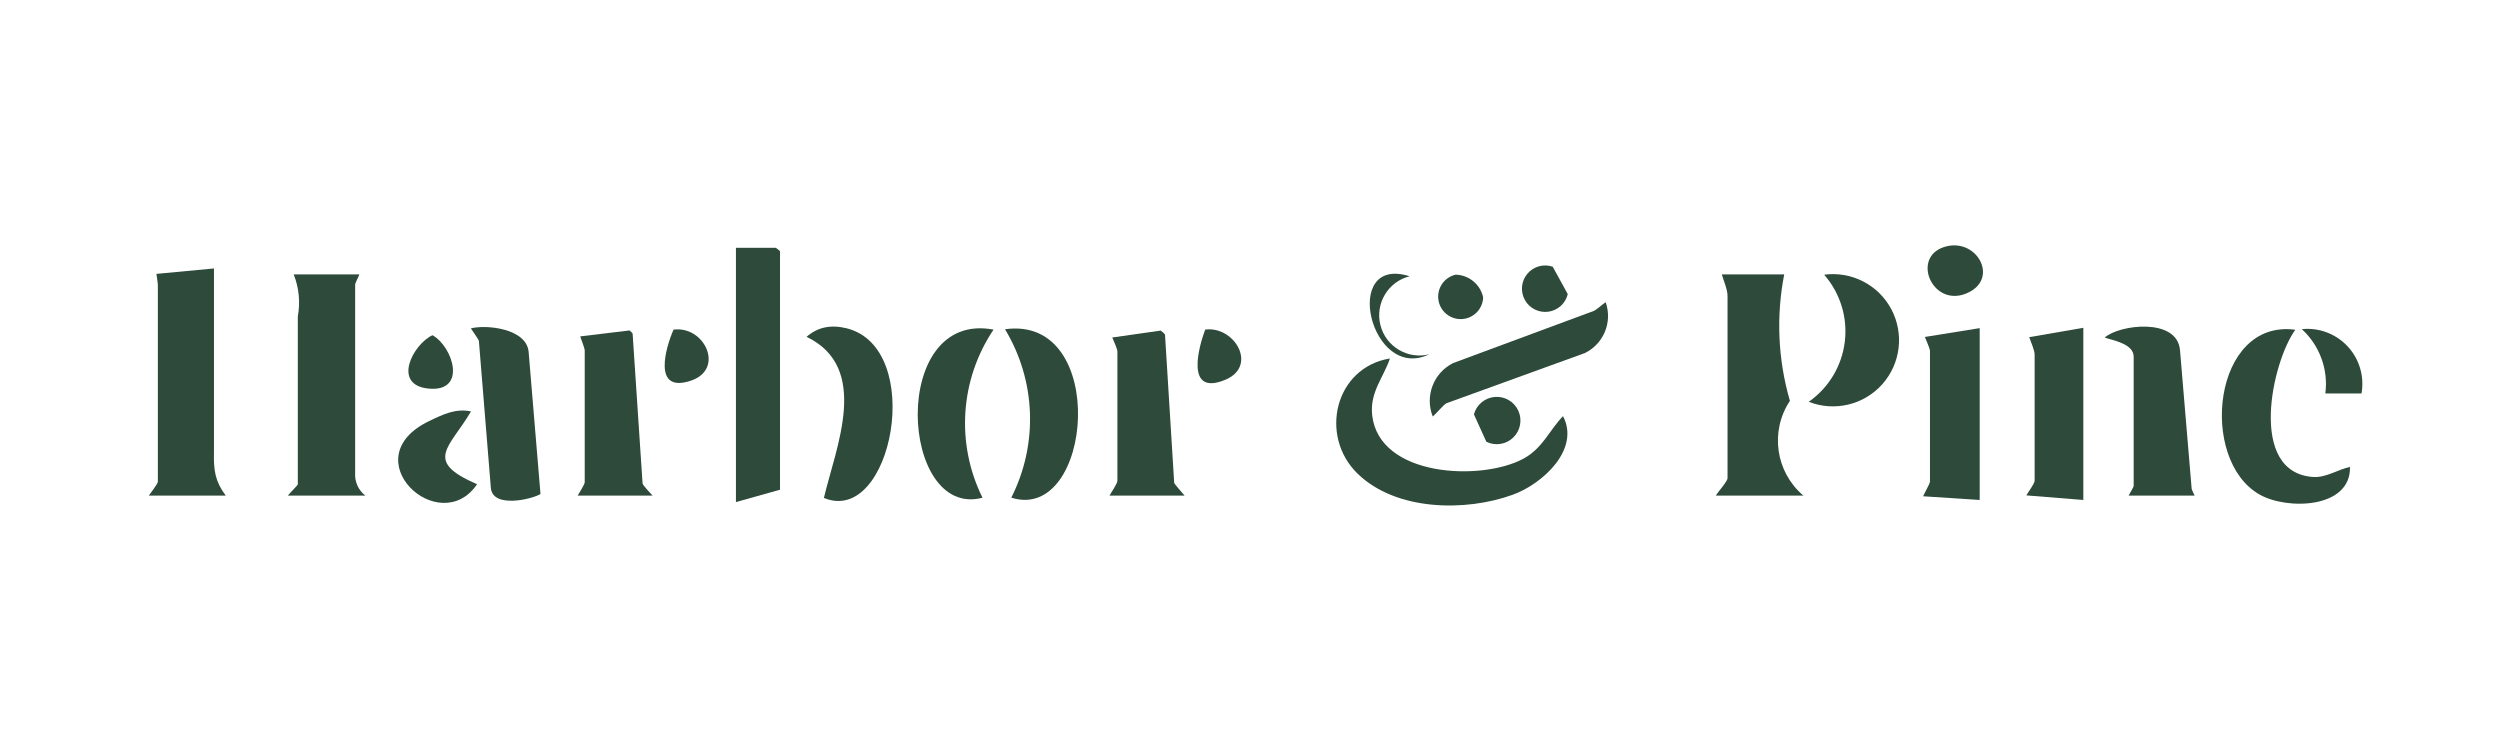
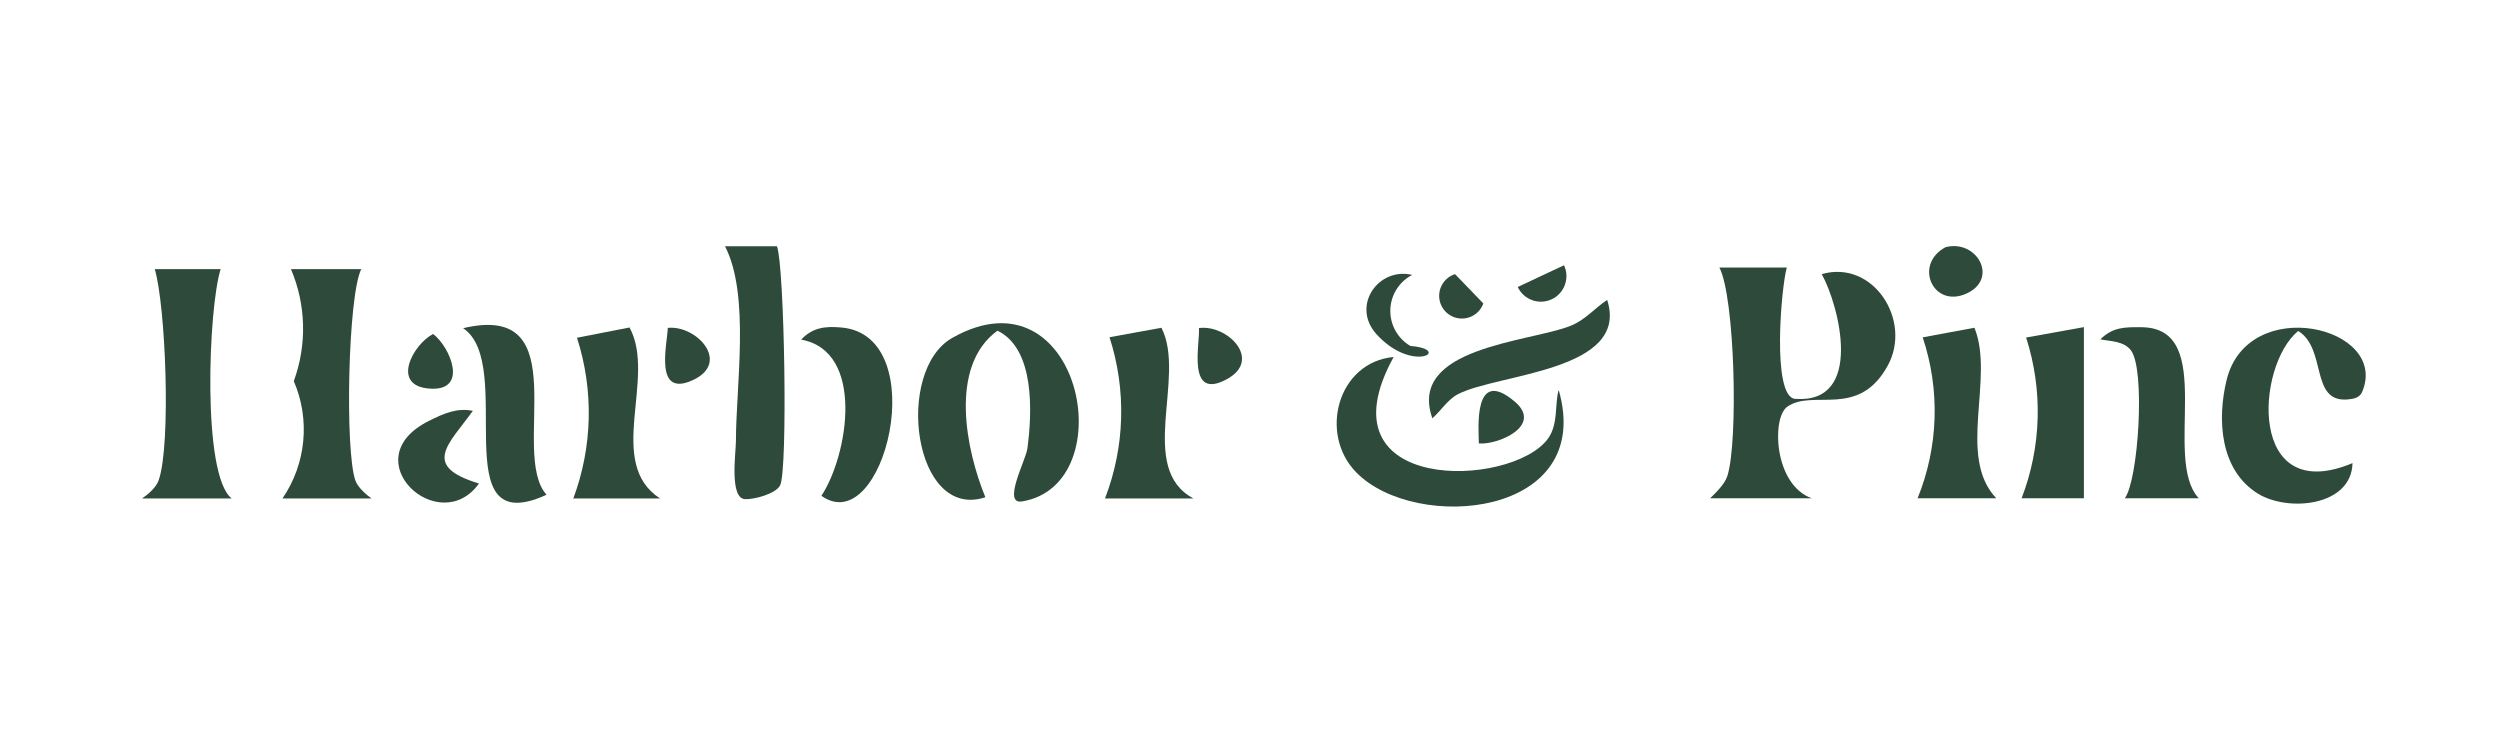
- <svg xmlns="http://www.w3.org/2000/svg" width="240" height="72" viewBox="0 0 1600 480">
+ <svg xmlns="http://www.w3.org/2000/svg" width="240" height="72" viewBox="0 0 3200 960">
  <g id="forest" data-name="Forest" fill="#2D4A3A" fill-rule="evenodd">
-     <path d="M496.63 158.61C497.06 159.18 499.21 160.27 499.21 161.07L499.21 313.41L471 321.33L471 158.61L496.63 158.61Z" />
-     <path d="M1246.08 157.58C1266.06 152.97 1279.67 179.23 1258.27 187.88C1236.06 196.85 1222.39 163.04 1246.08 157.58Z" />
-     <path d="M993.73 170.69L1003.37 188.24A14.87 14.87 0 1 1 993.73 170.69Z" />
-     <path d="M136.94 171.81L136.94 289.33C136.65 300.83 137.62 308.06 144.47 317.17L95.26 317.17C96.04 315.93 101.03 309.66 101.03 308.27L101.03 182.82C101.03 181.02 100.34 177.06 100.12 175.28L136.94 171.81Z" />
-     <path d="M229.99 175.62C229.64 176.89 227.31 180.97 227.29 182.22L227.29 302.9A16.8 16.8 0 0 0 233.82 317.17L184.24 317.17C184.56 316.51 190.58 310.51 190.6 310.02L190.6 202.52A48.82 48.82 0 0 0 187.97 175.62L229.99 175.62Z" />
-     <path d="M1141.9 175.62A171.83 171.83 0 0 0 1145.54 256.54A46.11 46.11 0 0 0 1154.15 317.17L1098.16 317.17C1099.07 315.3 1105.6 308.12 1105.62 306.06L1105.62 189.41C1105.68 185.51 1102.98 179.25 1101.97 175.62L1141.9 175.62Z" />
-     <path d="M1157.6 257.15A55.05 55.05 0 0 0 1167.46 175.81A42.32 42.32 0 1 1 1157.6 257.15Z" />
-     <path d="M902.12 176.81A24.55 24.55 0 0 0 914.74 226.74C877.06 244.95 857.99 162.83 902.12 176.81Z" />
-     <path d="M931.62 175.79A18.5 18.5 0 0 1 949.22 190.28A14.4 14.4 0 1 1 931.62 175.79Z" />
-     <path d="M1027.62 193.4A26.37 26.37 0 0 1 1014.22 225.99L925.87 258.02C924.13 258.65 918.71 265.25 916.96 266.58A27.1 27.1 0 0 1 929.98 232.37L1019.97 199.01C1021.54 198.43 1026.06 194.4 1027.62 193.4Z" />
-     <path d="M345.91 316.17C340.52 319.49 315.23 325.6 314.14 312.19L306.49 218.19C306.42 217.36 301.92 211.13 301.36 210.16C310.95 207.62 337.06 210.12 338.33 225.28L345.91 316.17Z" />
-     <path d="M527.3 318.67C534.86 286.41 557.4 235.38 516.2 215.56C523.26 209.42 531.55 207.65 541.53 210.03C592.77 222.29 570.98 336.94 527.3 318.67Z" />
-     <path d="M635.87 210.95A107.34 107.34 0 0 0 628.81 318.55C575.82 332.52 568.86 198.29 635.87 210.95Z" />
-     <path d="M647.22 318.5A111.15 111.15 0 0 0 643.2 210.72C710.1 201.3 699.51 335.01 647.22 318.5Z" />
-     <path d="M1404.55 317.17L1362.31 317.17C1362.66 316.3 1365.54 311.79 1365.55 311L1365.55 228.4C1365.69 219.93 1351.91 217.78 1347.02 216.05C1356.2 207.73 1393.43 203.05 1395.2 224.11L1402.66 312.82C1402.71 313.36 1404.29 316.57 1404.55 317.17Z" />
-     <path d="M1511.37 251.82L1488.22 251.82A47.55 47.55 0 0 0 1473.16 210.65A35.19 35.19 0 0 1 1511.37 251.82Z" />
-     <path d="M402.87 211.49C403.33 211.98 404.83 212.91 404.88 213.67L411.24 309.37C411.32 310.55 416.72 316.11 417.62 317.17L369.72 317.17C370.4 315.85 374.22 310.05 374.22 308.65L374.22 224.33C374.22 222.69 371.8 216.99 371.33 215.29L402.87 211.49Z" />
-     <path d="M431.08 210.96C450.95 208.36 464.02 236.19 442.27 243.59C416.95 252.21 426.34 221.6 431.08 210.96Z" />
-     <path d="M742.88 211.57C743.49 212.21 745.56 213.43 745.62 214.42L751.48 309.02C751.52 309.71 757.53 316.38 758.13 317.17L710.07 317.17C710.98 315.46 715.14 309.53 715.14 307.62L715.14 225.12C715.15 223.11 712.55 217.95 711.85 216L742.88 211.57Z" />
-     <path d="M771.32 210.94C790.08 208.44 805.32 234.33 784.09 243.1C758.21 253.79 767.27 221.72 771.32 210.94Z" />
-     <path d="M1267 210.01L1267 319.98L1230.78 317.61C1231.3 316.3 1235.17 309.49 1235.18 308.21L1235.18 224.72C1235.18 222.93 1232.54 217.42 1231.92 215.65L1267 210.01Z" />
-     <path d="M1333.33 209.79L1333.33 319.98L1296.83 317.05C1297.73 315.37 1302.15 309.56 1302.16 307.68L1302.16 226.92C1302.18 224.09 1299.57 218.49 1298.72 215.78L1333.33 209.79Z" />
-     <path d="M1469.01 211.05C1454.2 231.26 1438.06 302.86 1480.79 305.29C1488.69 305.73 1496.95 300.24 1504 298.81C1504.65 325.44 1463.97 326.6 1446.17 316.53C1406.78 294.25 1416.3 203.89 1469.01 211.05Z" />
-     <path d="M276.79 214.53C290.06 222.04 299.02 251.04 274.35 248.7C250.79 246.47 264.1 220.5 276.79 214.53Z" />
-     <path d="M889.55 229.42C885.54 241.51 876.51 251.03 878.21 265.86C882.74 305.3 947.89 308.08 974.88 293.62C987.48 286.87 991.73 275.03 1000.34 266.35C1011.4 287.49 987.41 309.64 968.15 316.64C937.94 327.62 893.44 327.06 868.85 303.13C844.04 278.99 854.26 235.22 889.55 229.42Z" />
-     <path d="M951.27 282.74L943.31 265.18A15.15 15.15 0 1 1 951.27 282.74Z" />
-     <path d="M301.44 263.31C287.57 286.83 270.86 294.98 305.33 309.91C281.24 345.24 225.05 293.31 274.68 269.46C284.04 264.96 291.86 261.28 301.44 263.31Z" />
+     <path d="M994.51 315.25C1004.02 339.58 1008.65 601.17 998.57 621.19C993.06 632.12 965.46 639.34 953.91 638.94C933.25 638.23 941.99 579.16 941.99 564.41C941.99 494.45 960.31 377.53 928.02 315.25L994.51 315.25Z" />
+     <path d="M2490.3 316.4C2530.37 305.94 2558.97 356.84 2516.98 375.8C2474.25 395.1 2448.98 338.44 2490.3 316.4Z" />
+     <path d="M2001.92 339.53A32.2 32.2 0 1 1 1942.7 367.35L2001.92 339.53Z" />
+     <path d="M282.46 344.45C266.89 392.5 258.05 608.49 296.62 638.05L181.75 638.05C189.02 633.22 199.86 624.21 203.19 614.5C219.1 568.17 211.99 390.97 198.08 344.45L282.46 344.45Z" />
+     <path d="M462.41 344.45C445.33 378.68 441.41 576.61 454.86 614.97C458.01 623.94 468.89 633.35 475.53 638.05L361.54 638.05A156.26 156.26 0 0 0 376.06 487.85A195.14 195.14 0 0 0 372.42 344.45L462.41 344.45Z" />
+     <path d="M2287.13 342.4C2280.07 366.18 2267.41 508.28 2297.82 510.53C2386.57 517.09 2354.1 390.88 2331.83 350.87C2397.69 331.96 2447.91 410.22 2416.37 467.89C2378.86 536.47 2321.01 497.39 2287.81 520.53C2267.32 534.81 2270.69 620.52 2318.94 637.76L2189.03 637.76C2196.07 630.83 2207.62 619.87 2210.99 609.38C2225.1 565.43 2220.75 380.59 2200.8 342.4L2287.13 342.4Z" />
+     <path d="M1807.62 351.86A51.98 51.98 0 0 0 1805.28 442.83C1859.92 447.23 1808.12 478.78 1761.85 427.71C1729.25 391.72 1764.04 341.54 1807.62 351.86Z" />
+     <path d="M1862.45 350.9L1898.65 388.4A29.1 29.1 0 1 1 1862.45 350.9Z" />
+     <path d="M2057.18 383.89C2086.54 475.27 1917.24 478.14 1866.29 504.5C1852.79 511.49 1844.19 526.12 1833.42 535.44C1801.3 444.4 1956.83 438.07 2009.96 417.22C2029.1 409.71 2041.38 394.27 2057.18 383.89Z" />
+     <path d="M699.56 633.3C566.53 694.15 661.87 466.2 592.79 420.09C740.43 384.97 651.81 579.99 699.56 633.3Z" />
+     <path d="M854.76 419.7C891.44 415.87 935.23 463.38 887.84 486.05C836.2 510.77 854.24 439.98 854.76 419.7Z" />
+     <path d="M1276.73 423.27C1214.06 468.88 1236.67 576.74 1261.28 636.48C1169.1 666.87 1144.61 474.45 1219.02 432.42C1383.06 339.75 1439.14 620.27 1308.26 641.82C1282.4 646.08 1313.04 589.06 1315.02 574.36C1321.25 528.13 1324.85 446.46 1276.73 423.27Z" />
+     <path d="M1534.64 419.93C1571.07 415 1616.24 460.48 1570.39 485.35C1518.23 513.64 1536.35 439.05 1534.64 419.93Z" />
+     <path d="M2941.67 423.63C2886.88 468.77 2877.08 648.94 3011.23 592.8C3009.88 648.12 2928.68 655.73 2890.01 631.78C2841.48 601.71 2837.73 536.87 2850.09 486.3C2877.17 375.47 3058.77 417.9 3023.61 501.53C3020.35 509.29 3012.33 510.68 3004.8 511.3C2956.57 515.24 2978.71 446.46 2941.67 423.63Z" />
+     <path d="M1051.4 634.64C1085.71 582.58 1107.53 449.43 1025.44 434.7C1040.14 419.45 1055.32 417.2 1077.39 419.24C1195.02 430.08 1131.54 691.82 1051.4 634.64Z" />
+     <path d="M2814.4 637.76L2719.76 637.76C2737.18 614.34 2746.31 472.92 2727.57 448.41C2718.34 436.33 2701.18 436.96 2688.48 434.35C2704.3 418.76 2719.06 418.59 2741.37 418.84C2838.98 419.94 2767.29 587.36 2814.4 637.76Z" />
+     <path d="M805.8 419.16C840.81 483.65 774.37 592.01 844.82 638.05L733.83 638.05A313.18 313.18 0 0 0 738.53 432.32L805.8 419.16Z" />
+     <path d="M1486.64 419.53C1518.84 482.5 1454.79 599.08 1527.6 638.05L1414.37 638.05A308.57 308.57 0 0 0 1420.17 431.65L1486.64 419.53Z" />
+     <path d="M2527.26 419.51C2553.47 483.99 2504.42 584.46 2555.23 637.76L2454.53 637.76A296.73 296.73 0 0 0 2461.05 431.81L2527.26 419.51Z" />
+     <path d="M2667.4 418.69L2667.4 637.76L2587.66 637.76A308.58 308.58 0 0 0 2593.42 432.04L2667.4 418.69Z" />
+     <path d="M554.39 427.5C576.24 443.99 600.55 501.18 549.68 497.41C499.67 493.7 528.88 440.58 554.39 427.5Z" />
+     <path d="M1783.87 456.95C1686.75 633.03 1934.32 625.08 1981.15 561.8C1995.11 542.93 1989.76 516.99 1995.14 499.18C2042.09 662.25 1811.98 682.25 1736 604.66C1687.67 555.31 1712.27 463.52 1783.87 456.95Z" />
+     <path d="M1892.95 567.63C1892.73 549.31 1885.23 468.51 1939 514.17C1975.34 545.04 1917.32 569.63 1892.95 567.63Z" />
+     <path d="M605.24 525.89C574.8 568.35 538.33 596.4 613.1 618.88C562.13 690.05 450.56 587.86 548.96 538.77C568.36 529.08 584.82 521.78 605.24 525.89Z" />
  </g>
</svg>
